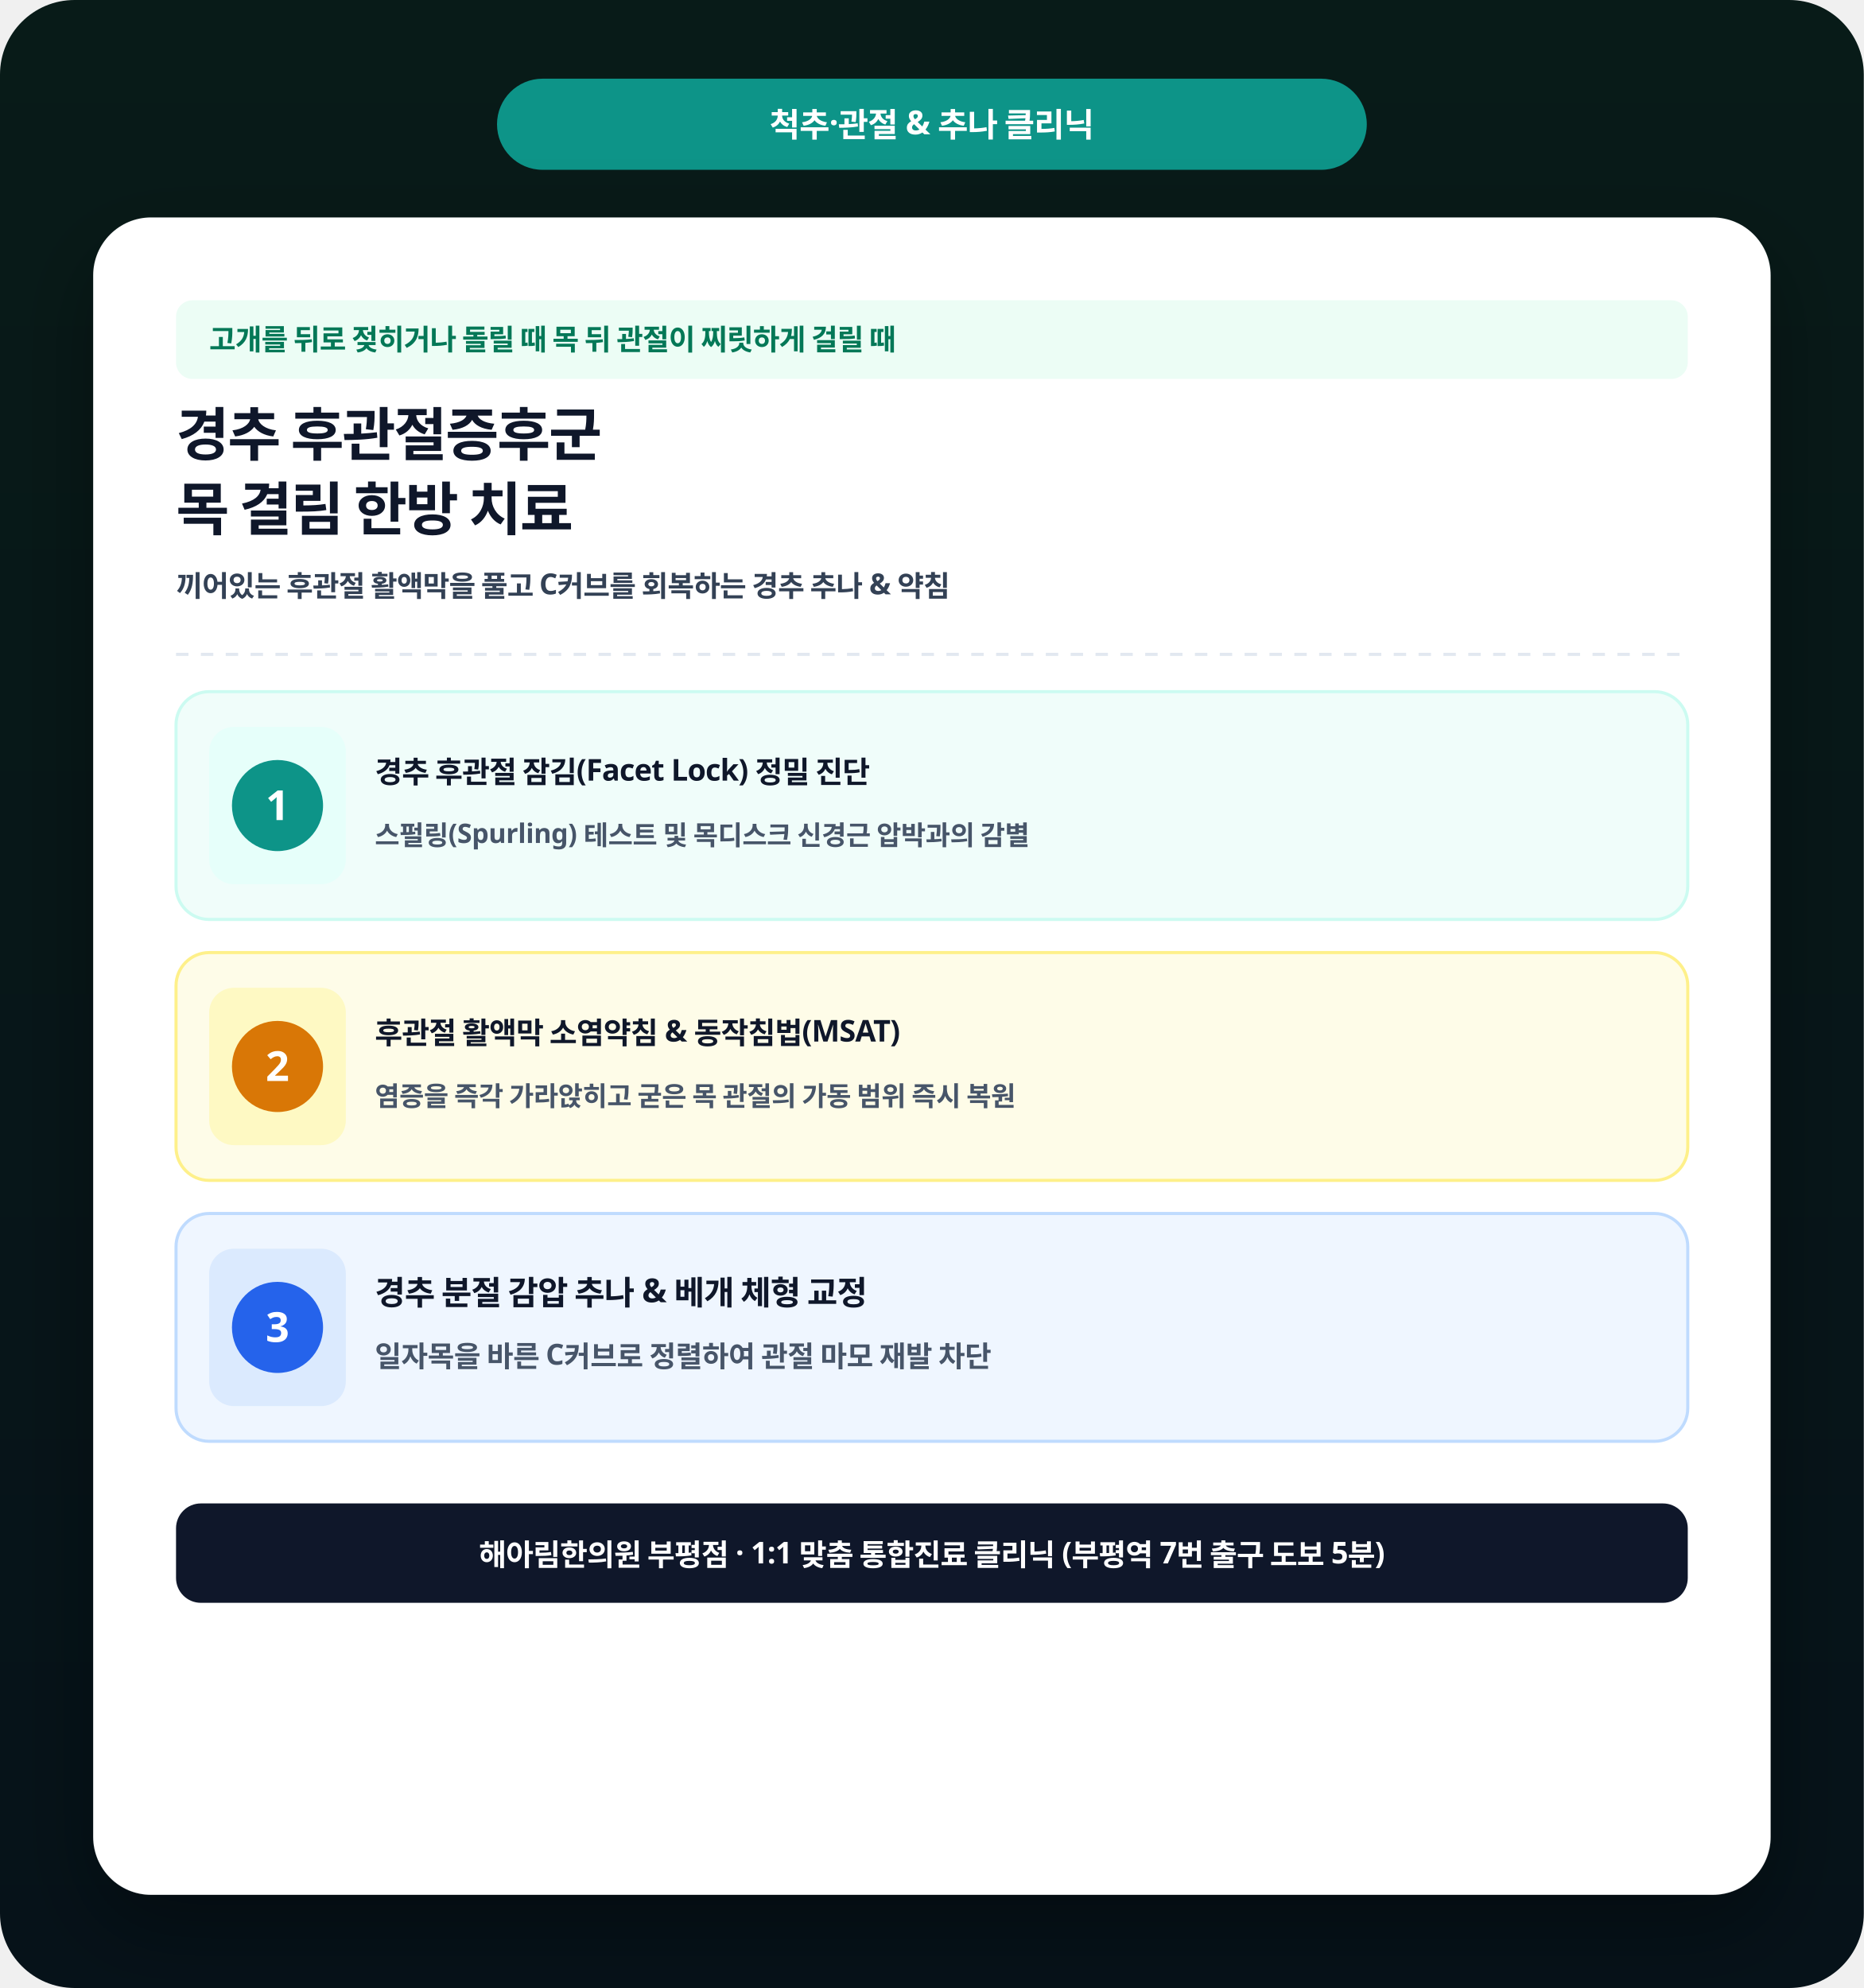
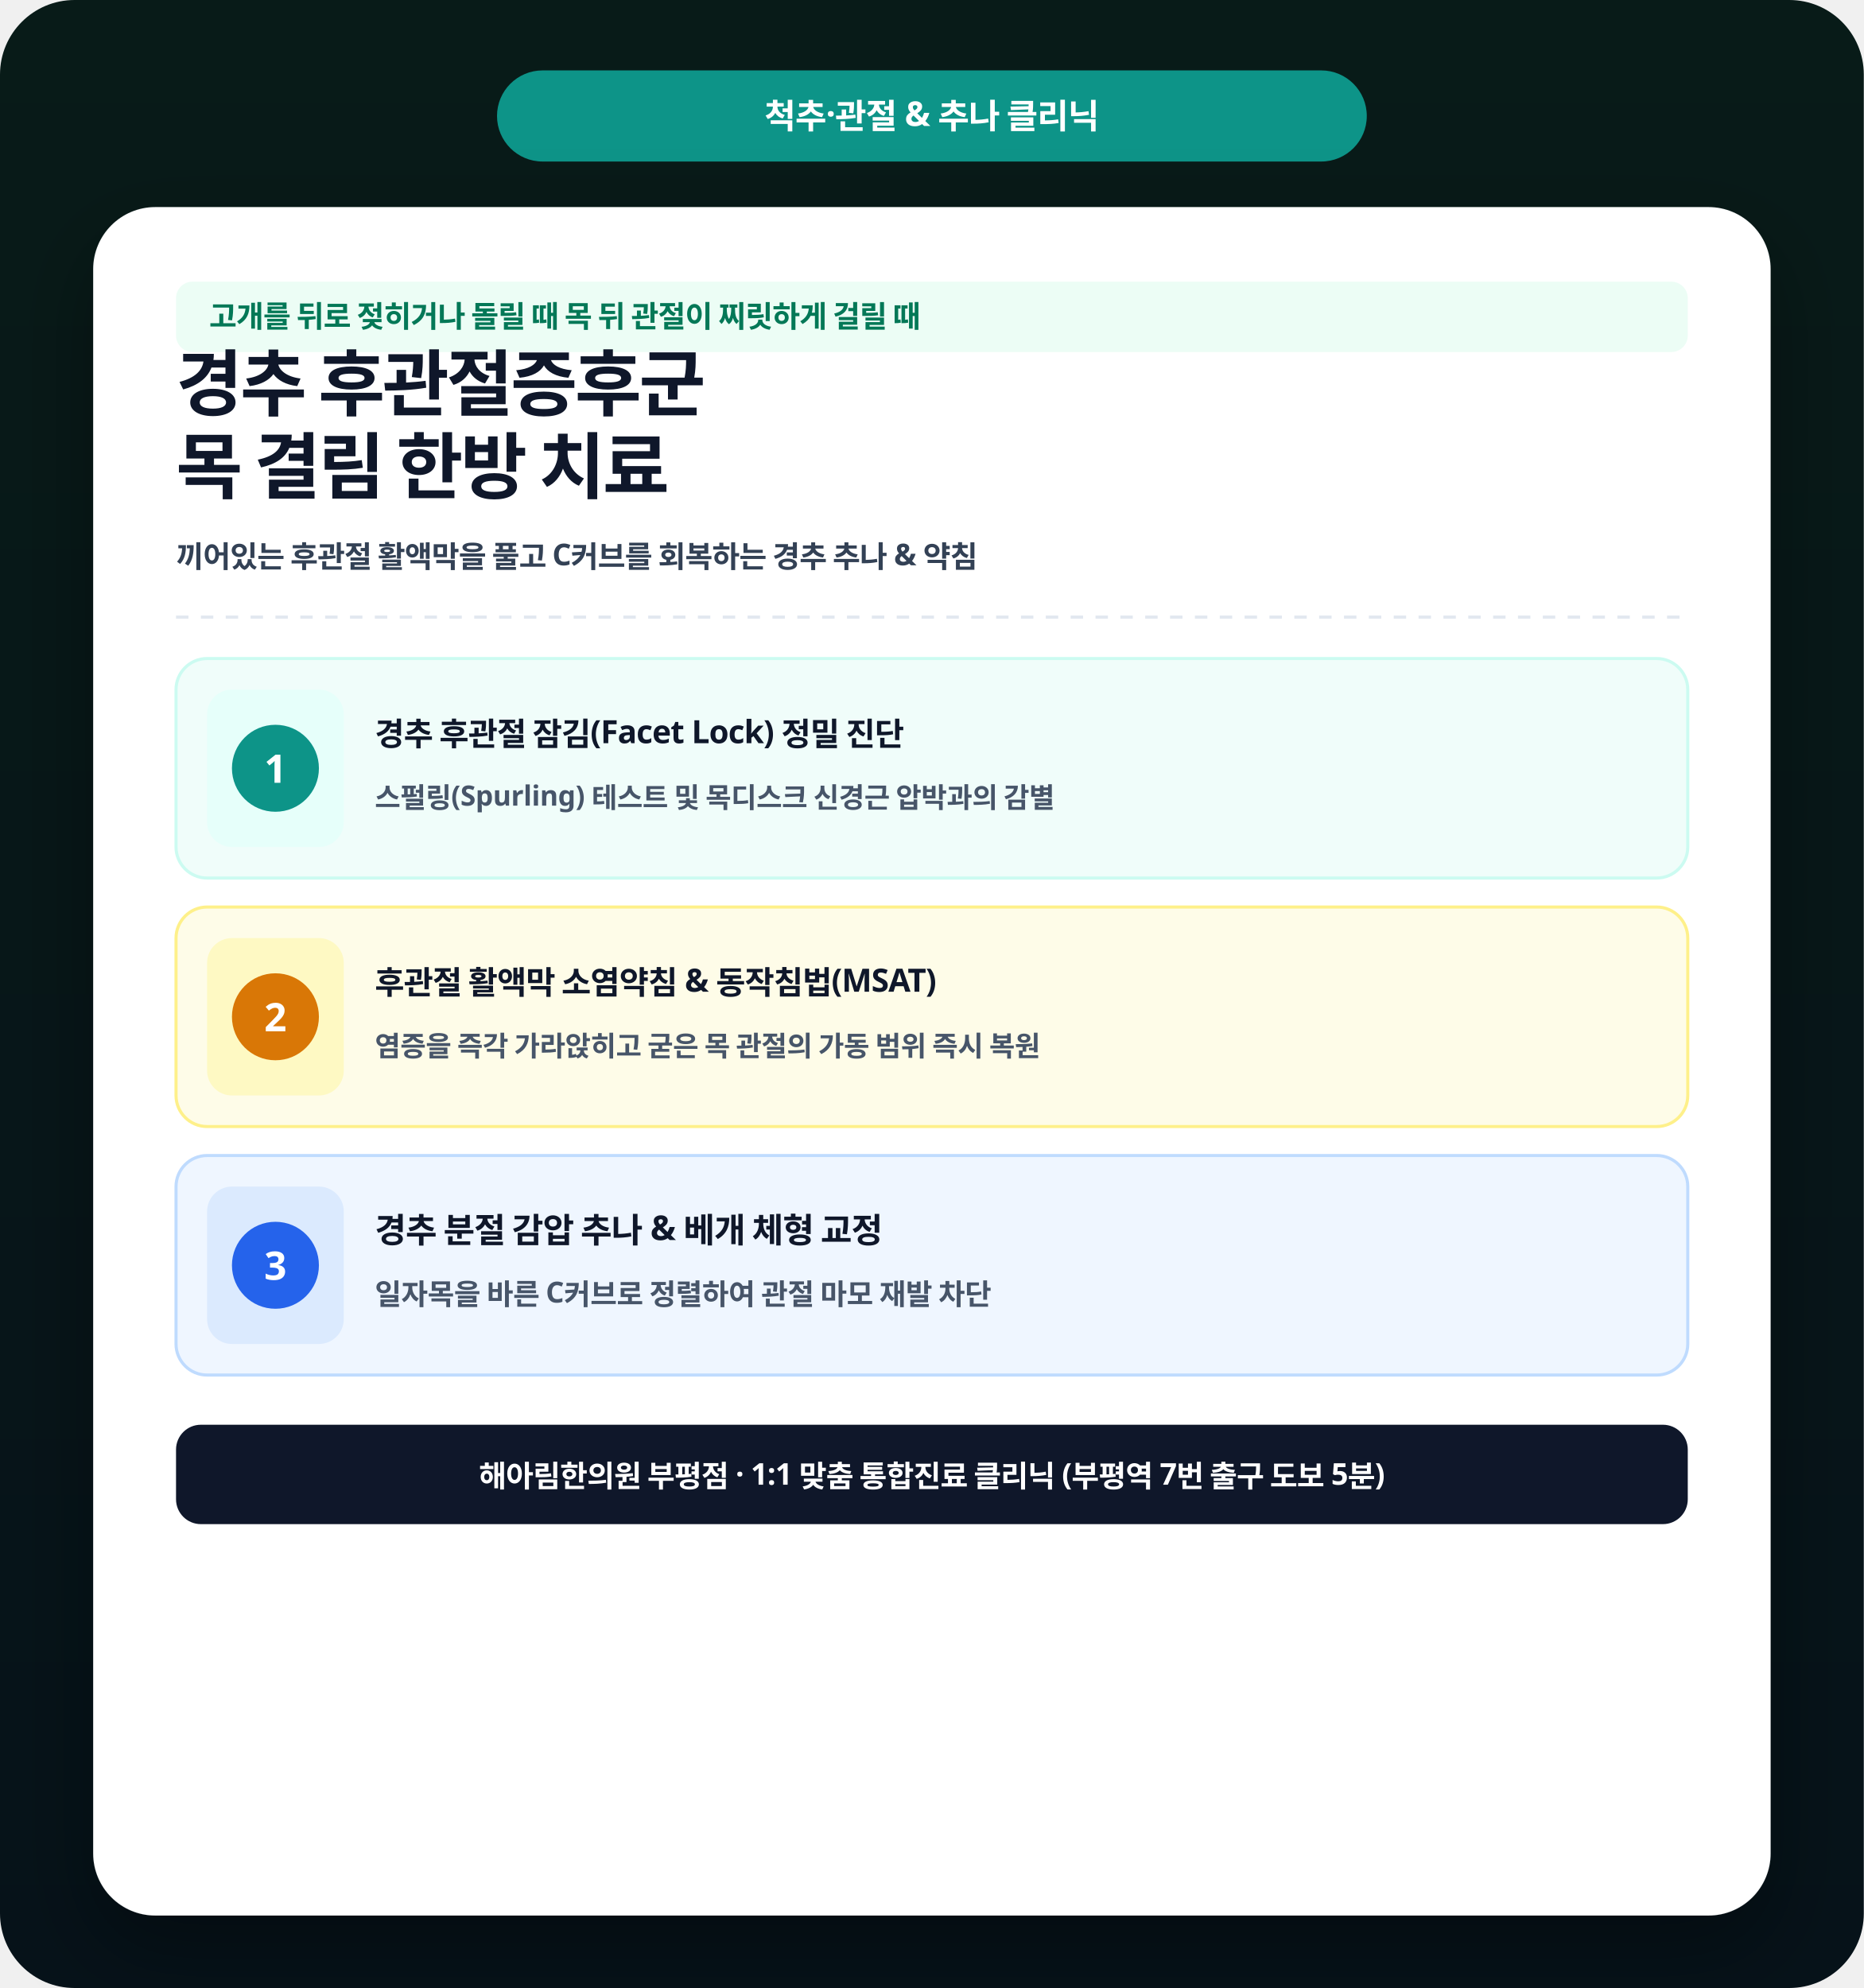
<svg xmlns="http://www.w3.org/2000/svg" width="900" height="960" viewBox="0 0 900 960">
  <defs>
    <linearGradient id="bgGrad" x1="0%" y1="0%" x2="0%" y2="100%">
      <stop offset="0%" stop-color="#081b18" />
      <stop offset="100%" stop-color="#061219" />
    </linearGradient>
    <filter id="cardShadow" x="-10%" y="-10%" width="120%" height="120%">
      <feDropShadow dx="0" dy="16" stdDeviation="20" flood-color="#000000" flood-opacity="0.35" />
    </filter>
  </defs>
  <rect x="0" y="0" width="900" height="960" rx="36" fill="url(#bgGrad)" />
-   <g transform="translate(450, 60)">
+   <g transform="translate(450, 56)">
    <rect x="-210" y="-22" width="420" height="44" rx="22" fill="#0d9488" />
-     <text x="0" y="6" font-size="16" font-weight="900" fill="#ffffff" text-anchor="middle" font-family="Pretendard, 'Malgun Gothic', sans-serif" letter-spacing="-0.02em">
+     <text x="0" y="6" font-size="16.5" font-weight="900" fill="#ffffff" text-anchor="middle" font-family="Pretendard, 'Malgun Gothic', sans-serif" letter-spacing="-0.02em">
      척추·관절 &amp; 추나 클리닉
    </text>
  </g>
  <g filter="url(#cardShadow)">
-     <rect x="45" y="105" width="810" height="810" rx="28" fill="#ffffff" />
+     <rect x="45" y="100" width="810" height="825" rx="30" fill="#ffffff" />
  </g>
-   <g transform="translate(85, 145)">
-     <rect x="0" y="0" width="730" height="38" rx="8" fill="#ecfdf5" />
-     <text x="16" y="24" font-size="14" font-weight="900" fill="#047857" font-family="Pretendard, 'Malgun Gothic', sans-serif" letter-spacing="-0.02em">
+   <g transform="translate(85, 136)">
+     <rect x="0" y="0" width="730" height="34" rx="8" fill="#ecfdf5" />
+     <text x="16" y="22" font-size="14.5" font-weight="900" fill="#047857" font-family="Pretendard, 'Malgun Gothic', sans-serif" letter-spacing="-0.02em">
      고개를 뒤로 젖히거나 돌릴 때 목 뒤 관절이 찌릿하게 걸릴 때
    </text>
  </g>
  <g>
-     <text x="85" y="220" font-size="28" font-weight="900" fill="#0f172a" font-family="Pretendard, 'Malgun Gothic', sans-serif" letter-spacing="-0.03em">경추 후관절증후군</text>
-     <text x="85" y="256" font-size="28" font-weight="900" fill="#0f172a" font-family="Pretendard, 'Malgun Gothic', sans-serif" letter-spacing="-0.03em">목 결림 한방 치료</text>
+     <text x="85" y="198" font-size="35" font-weight="900" fill="#0f172a" font-family="Pretendard, 'Malgun Gothic', sans-serif" letter-spacing="-0.035em">경추 후관절증후군</text>
+     <text x="85" y="238" font-size="35" font-weight="900" fill="#0f172a" font-family="Pretendard, 'Malgun Gothic', sans-serif" letter-spacing="-0.035em">목 결림 한방 치료</text>
  </g>
  <g>
-     <text x="85" y="288" font-size="14" font-weight="800" fill="#334155" font-family="Pretendard, 'Malgun Gothic', sans-serif" letter-spacing="-0.02em">
+     <text x="85" y="274" font-size="14.5" font-weight="800" fill="#334155" font-family="Pretendard, 'Malgun Gothic', sans-serif" letter-spacing="-0.02em">
      끼어있는 후관절 활액막을 풀고 C커브를 회복하는 경추 추나 &amp; 약침
    </text>
  </g>
-   <line x1="85" y1="316" x2="815" y2="316" stroke="#e2e8f0" stroke-width="1.5" stroke-dasharray="6,6" />
-   <g transform="translate(85, 334)">
-     <rect x="0" y="0" width="730" height="110" rx="16" fill="#f0fdfa" stroke="#ccfbf1" stroke-width="1.5" />
-     <rect x="16" y="17" width="66" height="76" rx="12" fill="#e6fffa" />
-     <circle cx="49" cy="55" r="22" fill="#0d9488" />
-     <text x="49" y="62" font-size="20" font-weight="900" fill="#ffffff" text-anchor="middle" font-family="Pretendard, 'Malgun Gothic', sans-serif">1</text>
-     <text x="96" y="44" font-size="14.5" font-weight="900" fill="#0f172a" font-family="Pretendard, 'Malgun Gothic', sans-serif" letter-spacing="-0.02em">
+   <line x1="85" y1="298" x2="815" y2="298" stroke="#e2e8f0" stroke-width="1.5" stroke-dasharray="6,6" />
+   <g transform="translate(85, 318)">
+     <rect x="0" y="0" width="730" height="106" rx="15" fill="#f0fdfa" stroke="#ccfbf1" stroke-width="1.5" />
+     <rect x="15" y="15" width="66" height="76" rx="12" fill="#e6fffa" />
+     <circle cx="48" cy="53" r="21" fill="#0d9488" />
+     <text x="48" y="60" font-size="19" font-weight="900" fill="#ffffff" text-anchor="middle" font-family="Pretendard, 'Malgun Gothic', sans-serif">1</text>
+     <text x="96" y="42" font-size="15.5" font-weight="900" fill="#0f172a" font-family="Pretendard, 'Malgun Gothic', sans-serif" letter-spacing="-0.02em">
      경추 후관절 잠김(Facet Lock) 정밀 진단
    </text>
-     <text x="96" y="74" font-size="13" font-weight="600" fill="#475569" font-family="Pretendard, 'Malgun Gothic', sans-serif" letter-spacing="-0.01em">
+     <text x="96" y="72" font-size="13.5" font-weight="600" fill="#475569" font-family="Pretendard, 'Malgun Gothic', sans-serif" letter-spacing="-0.01em">
      스펄링(Spurling) 테스트 및 목디스크 신경근 압박과의 감별
    </text>
  </g>
-   <g transform="translate(85, 460)">
-     <rect x="0" y="0" width="730" height="110" rx="16" fill="#fefce8" stroke="#fef08a" stroke-width="1.5" />
-     <rect x="16" y="17" width="66" height="76" rx="12" fill="#fef9c3" />
-     <circle cx="49" cy="55" r="22" fill="#d97706" />
-     <text x="49" y="62" font-size="20" font-weight="900" fill="#ffffff" text-anchor="middle" font-family="Pretendard, 'Malgun Gothic', sans-serif">2</text>
-     <text x="96" y="44" font-size="14.5" font-weight="900" fill="#0f172a" font-family="Pretendard, 'Malgun Gothic', sans-serif" letter-spacing="-0.02em">
+   <g transform="translate(85, 438)">
+     <rect x="0" y="0" width="730" height="106" rx="15" fill="#fefce8" stroke="#fef08a" stroke-width="1.5" />
+     <rect x="15" y="15" width="66" height="76" rx="12" fill="#fef9c3" />
+     <circle cx="48" cy="53" r="21" fill="#d97706" />
+     <text x="48" y="60" font-size="19" font-weight="900" fill="#ffffff" text-anchor="middle" font-family="Pretendard, 'Malgun Gothic', sans-serif">2</text>
+     <text x="96" y="42" font-size="15.5" font-weight="900" fill="#0f172a" font-family="Pretendard, 'Malgun Gothic', sans-serif" letter-spacing="-0.02em">
      후관절 활액막 소염약침 &amp; 동작침법(MSAT)
    </text>
-     <text x="96" y="74" font-size="13" font-weight="600" fill="#475569" font-family="Pretendard, 'Malgun Gothic', sans-serif" letter-spacing="-0.01em">
+     <text x="96" y="72" font-size="13.5" font-weight="600" fill="#475569" font-family="Pretendard, 'Malgun Gothic', sans-serif" letter-spacing="-0.01em">
      염증을 즉각 가라앉히고 굳은 목 관절의 가동 범위 즉시 복원
    </text>
  </g>
-   <g transform="translate(85, 586)">
-     <rect x="0" y="0" width="730" height="110" rx="16" fill="#eff6ff" stroke="#bfdbfe" stroke-width="1.5" />
-     <rect x="16" y="17" width="66" height="76" rx="12" fill="#dbeafe" />
-     <circle cx="49" cy="55" r="22" fill="#2563eb" />
-     <text x="49" y="62" font-size="20" font-weight="900" fill="#ffffff" text-anchor="middle" font-family="Pretendard, 'Malgun Gothic', sans-serif">3</text>
-     <text x="96" y="44" font-size="16" font-weight="900" fill="#0f172a" font-family="Pretendard, 'Malgun Gothic', sans-serif" letter-spacing="-0.02em">
+   <g transform="translate(85, 558)">
+     <rect x="0" y="0" width="730" height="106" rx="15" fill="#eff6ff" stroke="#bfdbfe" stroke-width="1.5" />
+     <rect x="15" y="15" width="66" height="76" rx="12" fill="#dbeafe" />
+     <circle cx="48" cy="53" r="21" fill="#2563eb" />
+     <text x="48" y="60" font-size="19" font-weight="900" fill="#ffffff" text-anchor="middle" font-family="Pretendard, 'Malgun Gothic', sans-serif">3</text>
+     <text x="96" y="42" font-size="16.5" font-weight="900" fill="#0f172a" font-family="Pretendard, 'Malgun Gothic', sans-serif" letter-spacing="-0.02em">
      경추 분절 감압 추나 &amp; 베개 체형 교정
    </text>
-     <text x="96" y="74" font-size="14" font-weight="600" fill="#475569" font-family="Pretendard, 'Malgun Gothic', sans-serif" letter-spacing="-0.01em">
+     <text x="96" y="72" font-size="14" font-weight="600" fill="#475569" font-family="Pretendard, 'Malgun Gothic', sans-serif" letter-spacing="-0.01em">
      일자목을 바른 C커브로 정렬하여 관절 마모 재발 차단
    </text>
  </g>
-   <g transform="translate(85, 726)">
+   <g transform="translate(85, 688)">
    <rect x="0" y="0" width="730" height="48" rx="12" fill="#0f172a" />
    <text x="365" y="30" font-size="14.5" font-weight="800" fill="#ffffff" text-anchor="middle" font-family="Pretendard, 'Malgun Gothic', sans-serif" letter-spacing="-0.02em">
      해아림한의원 부평점 · 1:1 맞춤 통합진료 클리닉 (부평역 7번 출구 도보 5분)
    </text>
  </g>
</svg>
